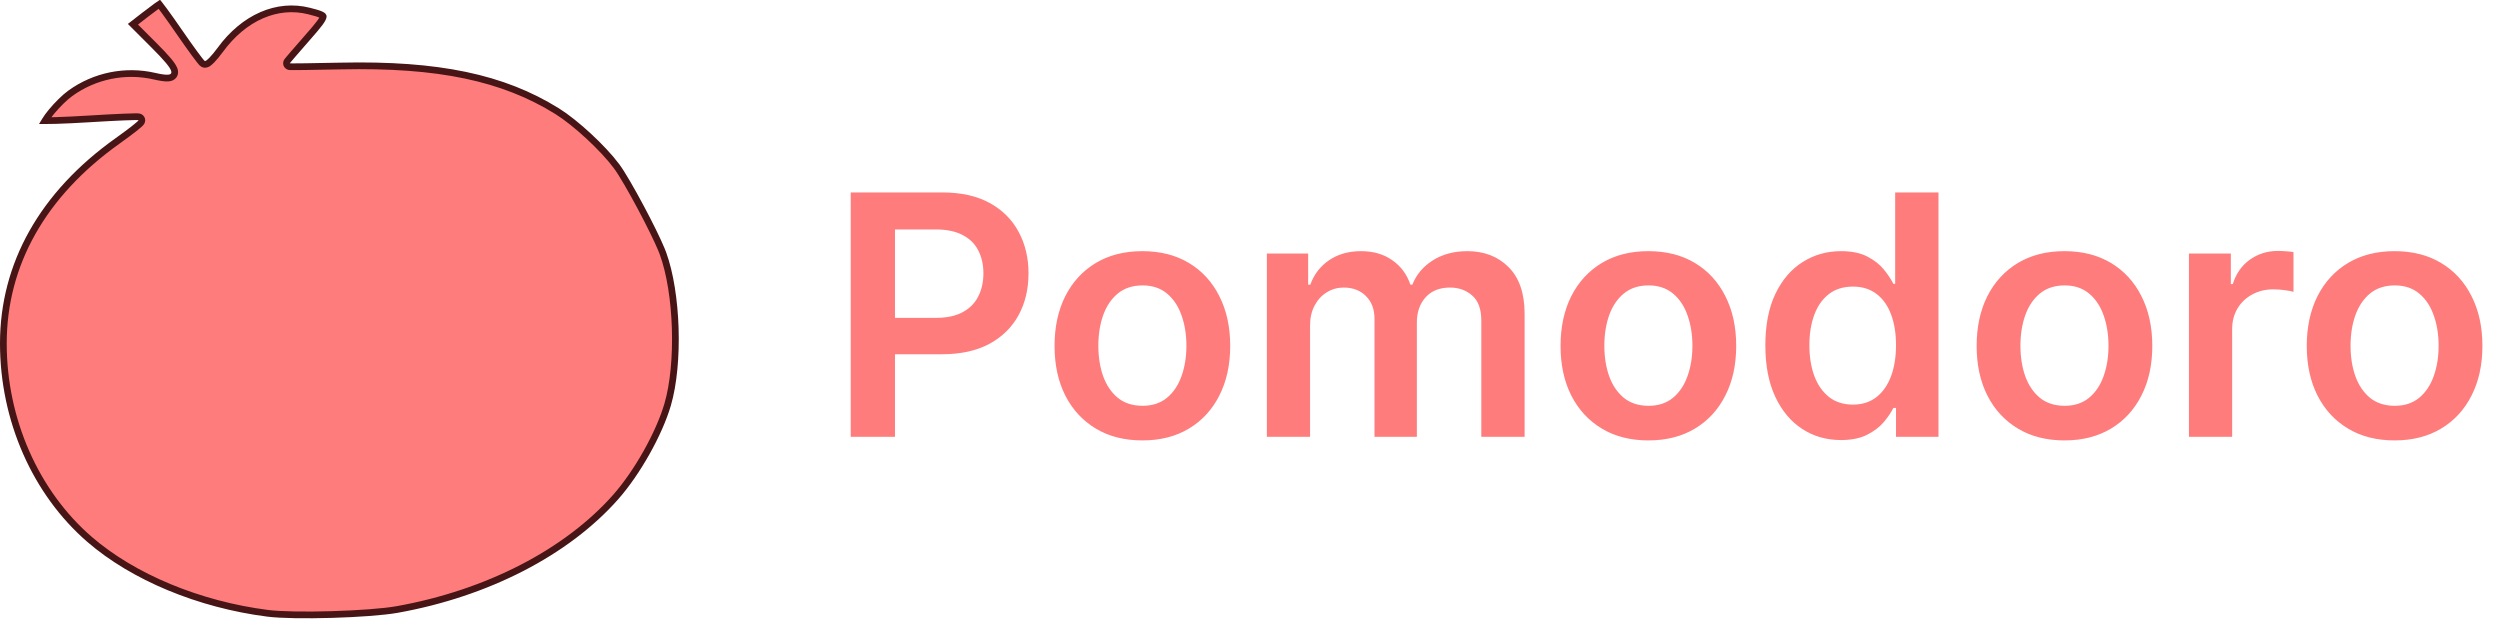
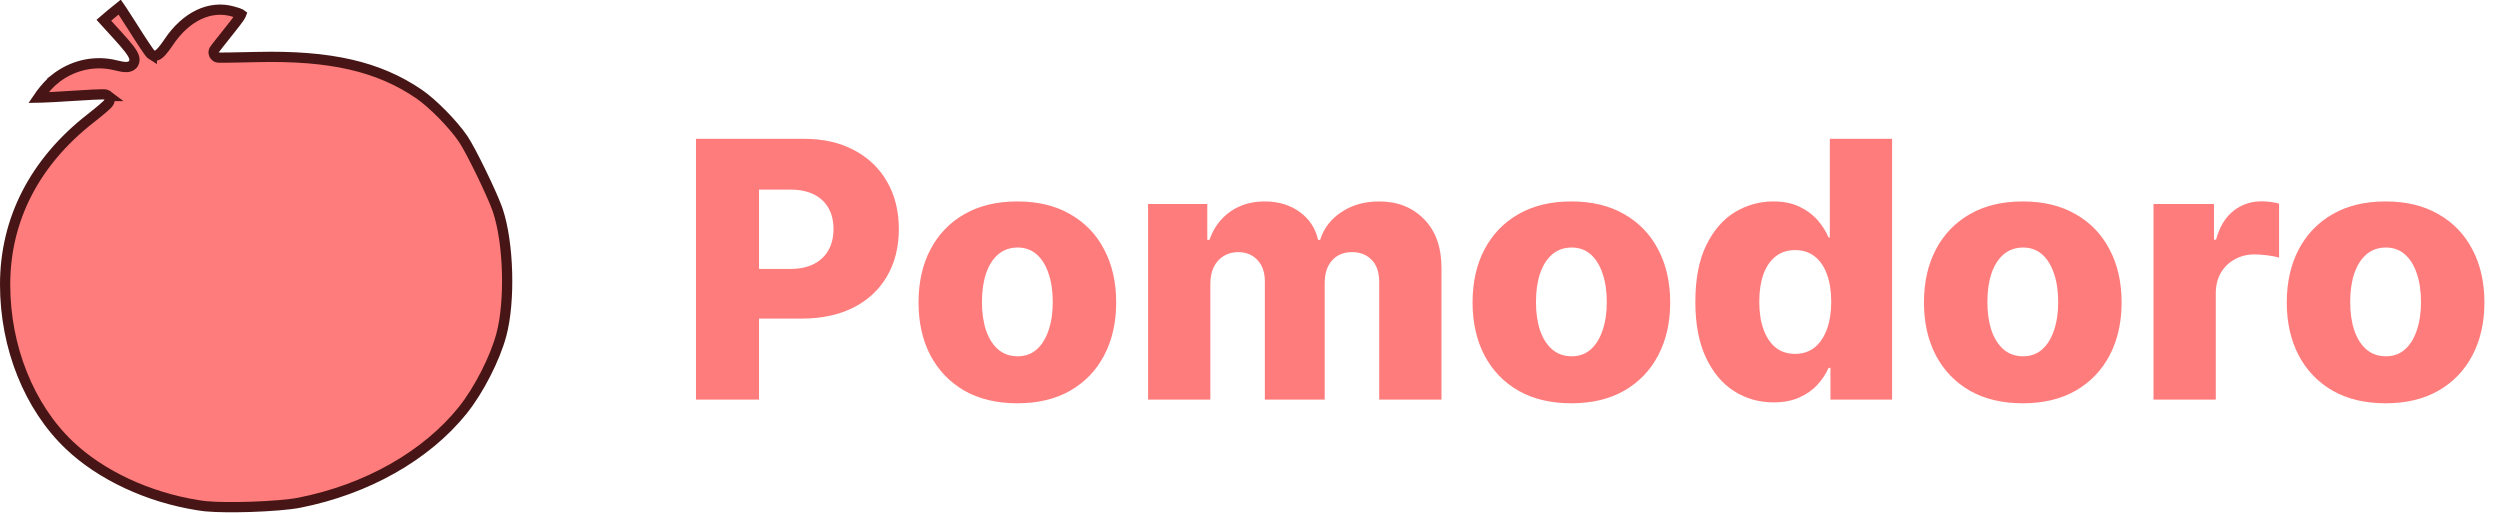
- <svg xmlns="http://www.w3.org/2000/svg" width="372" height="92" viewBox="0 0 372 92" fill="none">
-   <path d="M126.587 65V28.636H140.223C143.017 28.636 145.36 29.157 147.254 30.199C149.16 31.241 150.598 32.673 151.569 34.496C152.551 36.307 153.043 38.367 153.043 40.675C153.043 43.007 152.551 45.078 151.569 46.889C150.586 48.7 149.136 50.127 147.219 51.168C145.301 52.198 142.94 52.713 140.134 52.713H131.097V47.298H139.246C140.88 47.298 142.218 47.014 143.259 46.445C144.301 45.877 145.07 45.096 145.567 44.102C146.076 43.107 146.331 41.965 146.331 40.675C146.331 39.385 146.076 38.248 145.567 37.266C145.07 36.283 144.295 35.52 143.241 34.975C142.2 34.419 140.856 34.141 139.211 34.141H133.174V65H126.587ZM169.986 65.533C167.323 65.533 165.014 64.947 163.061 63.775C161.108 62.603 159.593 60.964 158.516 58.856C157.45 56.749 156.918 54.287 156.918 51.47C156.918 48.653 157.45 46.185 158.516 44.066C159.593 41.947 161.108 40.302 163.061 39.13C165.014 37.958 167.323 37.372 169.986 37.372C172.649 37.372 174.958 37.958 176.911 39.13C178.864 40.302 180.373 41.947 181.438 44.066C182.516 46.185 183.054 48.653 183.054 51.47C183.054 54.287 182.516 56.749 181.438 58.856C180.373 60.964 178.864 62.603 176.911 63.775C174.958 64.947 172.649 65.533 169.986 65.533ZM170.021 60.383C171.466 60.383 172.673 59.987 173.644 59.194C174.614 58.389 175.336 57.312 175.81 55.962C176.295 54.613 176.538 53.11 176.538 51.452C176.538 49.783 176.295 48.274 175.81 46.925C175.336 45.563 174.614 44.48 173.644 43.675C172.673 42.87 171.466 42.468 170.021 42.468C168.542 42.468 167.311 42.87 166.328 43.675C165.358 44.48 164.63 45.563 164.144 46.925C163.671 48.274 163.434 49.783 163.434 51.452C163.434 53.11 163.671 54.613 164.144 55.962C164.63 57.312 165.358 58.389 166.328 59.194C167.311 59.987 168.542 60.383 170.021 60.383ZM188.51 65V37.727H194.653V42.361H194.973C195.541 40.799 196.482 39.58 197.796 38.704C199.11 37.816 200.678 37.372 202.501 37.372C204.348 37.372 205.904 37.822 207.171 38.722C208.449 39.609 209.349 40.823 209.87 42.361H210.154C210.757 40.846 211.775 39.639 213.208 38.739C214.652 37.828 216.362 37.372 218.339 37.372C220.849 37.372 222.896 38.165 224.483 39.751C226.069 41.338 226.862 43.652 226.862 46.694V65H220.417V47.688C220.417 45.995 219.967 44.758 219.067 43.977C218.167 43.184 217.067 42.788 215.765 42.788C214.214 42.788 213.001 43.273 212.125 44.244C211.261 45.202 210.828 46.451 210.828 47.99V65H204.525V47.422C204.525 46.013 204.099 44.889 203.247 44.048C202.406 43.208 201.306 42.788 199.944 42.788C199.021 42.788 198.181 43.024 197.423 43.498C196.665 43.959 196.062 44.617 195.612 45.469C195.162 46.309 194.937 47.292 194.937 48.416V65H188.51ZM245.279 65.533C242.616 65.533 240.307 64.947 238.354 63.775C236.401 62.603 234.886 60.964 233.809 58.856C232.743 56.749 232.211 54.287 232.211 51.47C232.211 48.653 232.743 46.185 233.809 44.066C234.886 41.947 236.401 40.302 238.354 39.13C240.307 37.958 242.616 37.372 245.279 37.372C247.942 37.372 250.251 37.958 252.204 39.13C254.157 40.302 255.666 41.947 256.731 44.066C257.809 46.185 258.347 48.653 258.347 51.47C258.347 54.287 257.809 56.749 256.731 58.856C255.666 60.964 254.157 62.603 252.204 63.775C250.251 64.947 247.942 65.533 245.279 65.533ZM245.314 60.383C246.759 60.383 247.966 59.987 248.937 59.194C249.907 58.389 250.629 57.312 251.103 55.962C251.588 54.613 251.831 53.11 251.831 51.452C251.831 49.783 251.588 48.274 251.103 46.925C250.629 45.563 249.907 44.48 248.937 43.675C247.966 42.87 246.759 42.468 245.314 42.468C243.835 42.468 242.604 42.87 241.621 43.675C240.651 44.48 239.923 45.563 239.437 46.925C238.964 48.274 238.727 49.783 238.727 51.452C238.727 53.11 238.964 54.613 239.437 55.962C239.923 57.312 240.651 58.389 241.621 59.194C242.604 59.987 243.835 60.383 245.314 60.383ZM273.923 65.479C271.781 65.479 269.863 64.929 268.17 63.828C266.478 62.727 265.14 61.129 264.158 59.034C263.175 56.939 262.684 54.394 262.684 51.399C262.684 48.369 263.181 45.812 264.175 43.729C265.182 41.633 266.537 40.053 268.241 38.988C269.946 37.911 271.846 37.372 273.941 37.372C275.539 37.372 276.853 37.644 277.883 38.189C278.913 38.722 279.729 39.367 280.333 40.124C280.937 40.87 281.404 41.574 281.736 42.237H282.002V28.636H288.447V65H282.126V60.703H281.736C281.404 61.366 280.925 62.07 280.298 62.816C279.67 63.55 278.842 64.177 277.812 64.698C276.782 65.219 275.486 65.479 273.923 65.479ZM275.717 60.206C277.078 60.206 278.238 59.839 279.197 59.105C280.156 58.359 280.884 57.324 281.381 55.998C281.878 54.672 282.126 53.127 282.126 51.364C282.126 49.6 281.878 48.067 281.381 46.765C280.895 45.463 280.173 44.451 279.214 43.729C278.268 43.007 277.102 42.646 275.717 42.646C274.284 42.646 273.089 43.019 272.13 43.764C271.171 44.51 270.449 45.54 269.964 46.854C269.478 48.168 269.236 49.671 269.236 51.364C269.236 53.068 269.478 54.589 269.964 55.927C270.461 57.253 271.189 58.3 272.148 59.07C273.118 59.827 274.308 60.206 275.717 60.206ZM307.193 65.533C304.53 65.533 302.221 64.947 300.268 63.775C298.315 62.603 296.8 60.964 295.723 58.856C294.657 56.749 294.125 54.287 294.125 51.47C294.125 48.653 294.657 46.185 295.723 44.066C296.8 41.947 298.315 40.302 300.268 39.13C302.221 37.958 304.53 37.372 307.193 37.372C309.856 37.372 312.165 37.958 314.118 39.13C316.071 40.302 317.58 41.947 318.645 44.066C319.723 46.185 320.261 48.653 320.261 51.47C320.261 54.287 319.723 56.749 318.645 58.856C317.58 60.964 316.071 62.603 314.118 63.775C312.165 64.947 309.856 65.533 307.193 65.533ZM307.229 60.383C308.673 60.383 309.88 59.987 310.851 59.194C311.821 58.389 312.543 57.312 313.017 55.962C313.502 54.613 313.745 53.11 313.745 51.452C313.745 49.783 313.502 48.274 313.017 46.925C312.543 45.563 311.821 44.48 310.851 43.675C309.88 42.87 308.673 42.468 307.229 42.468C305.749 42.468 304.518 42.87 303.535 43.675C302.565 44.48 301.837 45.563 301.351 46.925C300.878 48.274 300.641 49.783 300.641 51.452C300.641 53.11 300.878 54.613 301.351 55.962C301.837 57.312 302.565 58.389 303.535 59.194C304.518 59.987 305.749 60.383 307.229 60.383ZM325.717 65V37.727H331.949V42.273H332.233C332.73 40.698 333.582 39.485 334.79 38.633C336.009 37.769 337.4 37.337 338.962 37.337C339.317 37.337 339.714 37.354 340.152 37.39C340.602 37.414 340.975 37.455 341.271 37.514V43.427C340.998 43.332 340.566 43.249 339.974 43.178C339.394 43.095 338.832 43.054 338.288 43.054C337.116 43.054 336.062 43.309 335.127 43.818C334.204 44.315 333.476 45.007 332.943 45.895C332.411 46.783 332.144 47.807 332.144 48.967V65H325.717ZM356.314 65.533C353.651 65.533 351.343 64.947 349.389 63.775C347.436 62.603 345.921 60.964 344.844 58.856C343.779 56.749 343.246 54.287 343.246 51.47C343.246 48.653 343.779 46.185 344.844 44.066C345.921 41.947 347.436 40.302 349.389 39.13C351.343 37.958 353.651 37.372 356.314 37.372C358.977 37.372 361.286 37.958 363.239 39.13C365.192 40.302 366.701 41.947 367.767 44.066C368.844 46.185 369.382 48.653 369.382 51.47C369.382 54.287 368.844 56.749 367.767 58.856C366.701 60.964 365.192 62.603 363.239 63.775C361.286 64.947 358.977 65.533 356.314 65.533ZM356.35 60.383C357.794 60.383 359.001 59.987 359.972 59.194C360.942 58.389 361.664 57.312 362.138 55.962C362.623 54.613 362.866 53.11 362.866 51.452C362.866 49.783 362.623 48.274 362.138 46.925C361.664 45.563 360.942 44.48 359.972 43.675C359.001 42.87 357.794 42.468 356.35 42.468C354.87 42.468 353.639 42.87 352.656 43.675C351.686 44.48 350.958 45.563 350.472 46.925C349.999 48.274 349.762 49.783 349.762 51.452C349.762 53.11 349.999 54.613 350.472 55.962C350.958 57.312 351.686 58.389 352.656 59.194C353.639 59.987 354.87 60.383 356.35 60.383Z" fill="#FF7C7C" />
-   <path d="M23.733 0.662C23.907 0.88 24.149 1.2 24.442 1.6C25.029 2.399 25.814 3.506 26.652 4.724C27.495 5.948 28.302 7.083 28.922 7.928C29.232 8.349 29.497 8.702 29.699 8.957C29.8 9.084 29.888 9.192 29.96 9.273C29.995 9.314 30.032 9.352 30.065 9.386C30.088 9.408 30.146 9.465 30.222 9.508C30.442 9.632 30.657 9.568 30.738 9.538C30.841 9.501 30.934 9.444 31.01 9.391C31.165 9.281 31.339 9.123 31.518 8.94C31.88 8.571 32.318 8.045 32.751 7.451V7.45C36.305 2.567 41.275 0.448 45.983 1.64C46.827 1.853 47.398 2.011 47.762 2.181C48.12 2.348 48.097 2.439 48.097 2.45C48.097 2.498 48.08 2.596 47.994 2.771C47.91 2.942 47.774 3.156 47.575 3.425C47.177 3.964 46.572 4.666 45.741 5.612C44.919 6.55 44.17 7.411 43.627 8.042C43.356 8.357 43.134 8.617 42.98 8.801C42.904 8.892 42.842 8.967 42.798 9.021C42.777 9.048 42.757 9.074 42.74 9.097C42.733 9.107 42.72 9.124 42.708 9.143C42.703 9.151 42.691 9.17 42.68 9.193C42.674 9.205 42.664 9.226 42.654 9.254C42.647 9.274 42.627 9.336 42.627 9.417C42.627 9.673 42.806 9.804 42.846 9.831C42.903 9.87 42.955 9.888 42.973 9.894C43.014 9.907 43.05 9.913 43.06 9.915C43.089 9.919 43.117 9.921 43.134 9.922C43.171 9.924 43.218 9.927 43.27 9.928C43.377 9.93 43.531 9.931 43.724 9.931C44.11 9.931 44.667 9.926 45.352 9.917C46.724 9.9 48.614 9.867 50.692 9.822C65.234 9.51 74.852 11.54 82.899 16.543C85.64 18.246 89.713 22.013 91.74 24.724V24.725C92.512 25.755 93.984 28.301 95.402 30.966C96.642 33.295 97.815 35.664 98.421 37.126L98.644 37.694C99.718 40.624 100.345 44.714 100.475 48.861C100.604 53.008 100.234 57.157 99.346 60.199C98.085 64.516 94.828 70.317 91.616 73.953C84.353 82.178 72.519 88.29 59.105 90.691C57.05 91.059 53.225 91.329 49.395 91.441C45.564 91.554 41.792 91.509 39.84 91.26H39.841C29.607 89.954 19.802 85.871 13.304 80.241C5.275 73.286 0.5 62.444 0.5 51.109C0.5 39.332 6.351 28.901 17.491 20.968C18.474 20.268 19.352 19.615 19.977 19.124C20.287 18.88 20.542 18.67 20.716 18.514C20.8 18.438 20.879 18.363 20.938 18.296C20.963 18.267 21.008 18.214 21.043 18.146C21.059 18.115 21.093 18.043 21.102 17.946C21.113 17.835 21.09 17.654 20.936 17.516C20.869 17.456 20.803 17.429 20.778 17.419C20.745 17.406 20.716 17.398 20.698 17.394C20.662 17.385 20.628 17.381 20.605 17.379C20.556 17.373 20.5 17.37 20.443 17.368C20.327 17.364 20.169 17.364 19.979 17.367C19.595 17.373 19.054 17.39 18.398 17.417C17.087 17.471 15.3 17.566 13.357 17.686C11.421 17.807 9.634 17.891 8.317 17.93C7.658 17.949 7.121 17.957 6.743 17.952C6.728 17.952 6.713 17.95 6.698 17.95C6.706 17.937 6.713 17.923 6.721 17.909C6.922 17.567 7.255 17.11 7.669 16.611C8.499 15.611 9.594 14.511 10.461 13.885C14.088 11.266 18.644 10.339 22.983 11.334C23.821 11.527 24.507 11.642 24.987 11.614C25.221 11.601 25.5 11.551 25.715 11.371C25.973 11.155 26.03 10.85 25.986 10.581C25.947 10.339 25.826 10.091 25.678 9.854C25.524 9.607 25.314 9.329 25.056 9.02C24.539 8.4 23.793 7.617 22.826 6.651L19.782 3.607L21.622 2.175L21.621 2.174C22.246 1.687 22.836 1.248 23.28 0.93C23.447 0.81 23.592 0.711 23.709 0.633C23.717 0.642 23.725 0.652 23.733 0.662Z" fill="#FF7C7C" stroke="#471515" />
+ <svg xmlns="http://www.w3.org/2000/svg" width="244" height="50" viewBox="0 0 244 50" fill="none">
+   <path d="M11.884 0.986C12.173 1.419 12.56 2.018 12.975 2.679C13.393 3.345 13.793 3.964 14.102 4.426C14.256 4.656 14.389 4.85 14.491 4.992C14.542 5.062 14.588 5.124 14.627 5.173C14.646 5.197 14.668 5.223 14.69 5.247C14.702 5.259 14.751 5.313 14.82 5.356V5.355C15.041 5.492 15.256 5.417 15.318 5.393C15.402 5.359 15.47 5.311 15.515 5.276C15.609 5.203 15.707 5.105 15.799 5.002C15.988 4.791 16.211 4.495 16.43 4.166C18.156 1.562 20.514 0.504 22.691 1.109C23.116 1.228 23.37 1.306 23.521 1.384C23.526 1.386 23.531 1.389 23.535 1.392C23.532 1.4 23.53 1.411 23.525 1.421C23.491 1.498 23.432 1.602 23.337 1.743C23.146 2.027 22.852 2.4 22.439 2.917C22.032 3.427 21.661 3.895 21.392 4.239C21.257 4.411 21.146 4.553 21.069 4.654C21.031 4.704 21 4.747 20.977 4.778C20.965 4.793 20.953 4.811 20.942 4.827C20.938 4.834 20.928 4.848 20.919 4.864C20.915 4.872 20.905 4.89 20.895 4.912C20.89 4.923 20.881 4.943 20.873 4.969C20.87 4.978 20.864 4.997 20.859 5.022L20.851 5.118L20.856 5.201C20.886 5.383 21.009 5.487 21.051 5.519C21.108 5.562 21.162 5.582 21.181 5.589C21.225 5.605 21.262 5.612 21.271 5.613C21.299 5.618 21.323 5.619 21.333 5.62C21.358 5.622 21.387 5.623 21.414 5.624C21.471 5.625 21.549 5.626 21.645 5.626C21.839 5.626 22.116 5.623 22.456 5.618C23.136 5.609 24.072 5.591 25.102 5.566C32.268 5.397 36.967 6.496 40.889 9.173C42.217 10.079 44.212 12.104 45.201 13.556C45.572 14.1 46.294 15.469 46.997 16.92C47.611 18.186 48.188 19.465 48.483 20.247L48.592 20.551C49.114 22.116 49.424 24.317 49.487 26.561C49.551 28.803 49.368 31.036 48.935 32.664C48.319 34.981 46.721 38.107 45.15 40.059C41.596 44.477 35.795 47.771 29.208 49.065C28.214 49.261 26.339 49.407 24.444 49.469C22.785 49.522 21.164 49.508 20.154 49.416L19.761 49.372L19.291 49.302C14.445 48.531 9.844 46.377 6.769 43.452C2.848 39.723 0.5 33.891 0.5 27.776C0.5 21.442 3.364 15.836 8.823 11.568C9.311 11.187 9.75 10.829 10.062 10.559C10.218 10.425 10.349 10.306 10.441 10.216C10.485 10.173 10.532 10.124 10.57 10.076C10.586 10.056 10.621 10.011 10.649 9.951C10.663 9.923 10.691 9.859 10.699 9.771C10.707 9.678 10.692 9.51 10.555 9.371H10.556L10.553 9.369C10.552 9.368 10.552 9.367 10.551 9.366H10.55C10.485 9.303 10.42 9.272 10.394 9.261C10.36 9.246 10.332 9.238 10.315 9.233C10.28 9.225 10.25 9.221 10.233 9.219C10.198 9.214 10.161 9.212 10.13 9.211C10.065 9.209 9.982 9.209 9.886 9.211C9.692 9.214 9.421 9.223 9.096 9.237C8.444 9.267 7.557 9.319 6.594 9.385C5.637 9.45 4.756 9.496 4.108 9.517C3.974 9.521 3.851 9.523 3.74 9.525C3.816 9.412 3.905 9.288 4.005 9.156C4.41 8.621 4.938 8.04 5.345 7.718L5.344 7.717C6.971 6.427 8.981 5.924 10.924 6.294L11.312 6.38C11.724 6.484 12.101 6.558 12.387 6.54C12.526 6.531 12.739 6.496 12.909 6.34C13.111 6.154 13.143 5.908 13.115 5.722C13.09 5.553 13.015 5.391 12.937 5.252C12.854 5.106 12.743 4.946 12.612 4.773C12.35 4.428 11.975 3.997 11.495 3.471L10.137 1.979L10.876 1.347C11.178 1.089 11.463 0.856 11.678 0.687C11.738 0.773 11.808 0.873 11.884 0.986Z" fill="#FF7C7C" stroke="#471515" />
+   <path d="M67.927 39V13.546H78.441C80.347 13.546 81.992 13.918 83.376 14.664C84.768 15.402 85.841 16.433 86.595 17.759C87.349 19.076 87.726 20.609 87.726 22.358C87.726 24.114 87.341 25.651 86.57 26.969C85.808 28.278 84.718 29.293 83.301 30.014C81.884 30.735 80.202 31.095 78.255 31.095H71.767V26.248H77.112C78.04 26.248 78.814 26.086 79.436 25.763C80.066 25.44 80.542 24.988 80.865 24.408C81.188 23.82 81.35 23.137 81.35 22.358C81.35 21.57 81.188 20.891 80.865 20.319C80.542 19.739 80.066 19.292 79.436 18.977C78.806 18.662 78.031 18.505 77.112 18.505H74.079V39H67.927ZM99.294 39.36C97.289 39.36 95.565 38.95 94.124 38.13C92.69 37.301 91.584 36.15 90.805 34.675C90.034 33.191 89.649 31.472 89.649 29.517C89.649 27.553 90.034 25.834 90.805 24.359C91.584 22.875 92.69 21.724 94.124 20.903C95.565 20.075 97.289 19.66 99.294 19.66C101.299 19.66 103.019 20.075 104.452 20.903C105.894 21.724 107 22.875 107.771 24.359C108.55 25.834 108.939 27.553 108.939 29.517C108.939 31.472 108.55 33.191 107.771 34.675C107 36.15 105.894 37.301 104.452 38.13C103.019 38.95 101.299 39.36 99.294 39.36ZM99.331 34.774C100.061 34.774 100.678 34.55 101.183 34.103C101.689 33.656 102.074 33.034 102.339 32.239C102.613 31.443 102.749 30.523 102.749 29.479C102.749 28.419 102.613 27.491 102.339 26.695C102.074 25.9 101.689 25.278 101.183 24.831C100.678 24.384 100.061 24.16 99.331 24.16C98.577 24.16 97.939 24.384 97.417 24.831C96.904 25.278 96.51 25.9 96.237 26.695C95.971 27.491 95.839 28.419 95.839 29.479C95.839 30.523 95.971 31.443 96.237 32.239C96.51 33.034 96.904 33.656 97.417 34.103C97.939 34.55 98.577 34.774 99.331 34.774ZM112.052 39V19.909H117.832V23.414H118.043C118.441 22.254 119.112 21.338 120.057 20.667C121.001 19.996 122.128 19.66 123.437 19.66C124.763 19.66 125.898 20 126.843 20.68C127.788 21.359 128.388 22.271 128.645 23.414H128.844C129.2 22.279 129.896 21.372 130.932 20.692C131.968 20.004 133.19 19.66 134.599 19.66C136.405 19.66 137.872 20.241 138.998 21.401C140.125 22.552 140.689 24.135 140.689 26.148V39H134.611V27.541C134.611 26.588 134.367 25.863 133.878 25.365C133.389 24.86 132.755 24.607 131.976 24.607C131.139 24.607 130.48 24.881 130 25.428C129.528 25.966 129.291 26.691 129.291 27.603V39H123.45V27.478C123.45 26.592 123.21 25.892 122.729 25.378C122.248 24.864 121.614 24.607 120.827 24.607C120.297 24.607 119.829 24.736 119.423 24.992C119.017 25.241 118.698 25.597 118.466 26.061C118.242 26.525 118.13 27.072 118.13 27.702V39H112.052ZM153.366 39.36C151.361 39.36 149.638 38.95 148.196 38.13C146.762 37.301 145.656 36.15 144.877 34.675C144.107 33.191 143.722 31.472 143.722 29.517C143.722 27.553 144.107 25.834 144.877 24.359C145.656 22.875 146.762 21.724 148.196 20.903C149.638 20.075 151.361 19.66 153.366 19.66C155.372 19.66 157.091 20.075 158.524 20.903C159.966 21.724 161.072 22.875 161.843 24.359C162.622 25.834 163.011 27.553 163.011 29.517C163.011 31.472 162.622 33.191 161.843 34.675C161.072 36.15 159.966 37.301 158.524 38.13C157.091 38.95 155.372 39.36 153.366 39.36ZM153.404 34.774C154.133 34.774 154.75 34.55 155.256 34.103C155.761 33.656 156.146 33.034 156.411 32.239C156.685 31.443 156.822 30.523 156.822 29.479C156.822 28.419 156.685 27.491 156.411 26.695C156.146 25.9 155.761 25.278 155.256 24.831C154.75 24.384 154.133 24.16 153.404 24.16C152.65 24.16 152.012 24.384 151.49 24.831C150.976 25.278 150.582 25.9 150.309 26.695C150.044 27.491 149.911 28.419 149.911 29.479C149.911 30.523 150.044 31.443 150.309 32.239C150.582 33.034 150.976 33.656 151.49 34.103C152.012 34.55 152.65 34.774 153.404 34.774ZM173.097 39.273C171.689 39.273 170.409 38.909 169.257 38.18C168.105 37.45 167.185 36.357 166.498 34.898C165.81 33.44 165.466 31.63 165.466 29.467C165.466 27.221 165.822 25.374 166.535 23.924C167.247 22.474 168.18 21.401 169.331 20.704C170.491 20.009 171.738 19.66 173.073 19.66C174.075 19.66 174.933 19.834 175.645 20.183C176.358 20.522 176.946 20.961 177.41 21.5C177.874 22.039 178.226 22.598 178.467 23.178H178.591V13.546H184.669V39H178.653V35.905H178.467C178.21 36.493 177.845 37.044 177.373 37.558C176.901 38.072 176.308 38.486 175.596 38.801C174.891 39.116 174.059 39.273 173.097 39.273ZM175.21 34.538C175.948 34.538 176.578 34.331 177.1 33.916C177.622 33.494 178.023 32.901 178.305 32.139C178.587 31.377 178.728 30.482 178.728 29.454C178.728 28.41 178.587 27.512 178.305 26.758C178.032 26.003 177.63 25.423 177.1 25.017C176.578 24.611 175.948 24.408 175.21 24.408C174.456 24.408 173.818 24.616 173.296 25.03C172.774 25.444 172.377 26.028 172.103 26.782C171.838 27.536 171.705 28.427 171.705 29.454C171.705 30.482 171.842 31.377 172.116 32.139C172.389 32.901 172.783 33.494 173.296 33.916C173.818 34.331 174.456 34.538 175.21 34.538ZM197.424 39.36C195.419 39.36 193.695 38.95 192.254 38.13C190.82 37.301 189.714 36.15 188.935 34.675C188.164 33.191 187.779 31.472 187.779 29.517C187.779 27.553 188.164 25.834 188.935 24.359C189.714 22.875 190.82 21.724 192.254 20.903C193.695 20.075 195.419 19.66 197.424 19.66C199.429 19.66 201.149 20.075 202.582 20.903C204.024 21.724 205.13 22.875 205.901 24.359C206.679 25.834 207.069 27.553 207.069 29.517C207.069 31.472 206.679 33.191 205.901 34.675C205.13 36.15 204.024 37.301 202.582 38.13C201.149 38.95 199.429 39.36 197.424 39.36ZM197.461 34.774C198.19 34.774 198.808 34.55 199.313 34.103C199.819 33.656 200.204 33.034 200.469 32.239C200.743 31.443 200.879 30.523 200.879 29.479C200.879 28.419 200.743 27.491 200.469 26.695C200.204 25.9 199.819 25.278 199.313 24.831C198.808 24.384 198.19 24.16 197.461 24.16C196.707 24.16 196.069 24.384 195.547 24.831C195.033 25.278 194.64 25.9 194.366 26.695C194.101 27.491 193.969 28.419 193.969 29.479C193.969 30.523 194.101 31.443 194.366 32.239C194.64 33.034 195.033 33.656 195.547 34.103C196.069 34.55 196.707 34.774 197.461 34.774ZM210.182 39V19.909H216.086V23.389H216.285C216.633 22.13 217.201 21.193 217.988 20.58C218.775 19.959 219.691 19.648 220.735 19.648C221.016 19.648 221.306 19.669 221.605 19.71C221.903 19.743 222.18 19.797 222.437 19.872V25.154C222.147 25.055 221.766 24.976 221.294 24.918C220.83 24.86 220.416 24.831 220.051 24.831C219.33 24.831 218.68 24.992 218.1 25.316C217.528 25.631 217.076 26.074 216.745 26.646C216.422 27.209 216.26 27.872 216.26 28.634V39H210.182ZM232.834 39.36C230.829 39.36 229.105 38.95 227.664 38.13C226.23 37.301 225.124 36.15 224.345 34.675C223.575 33.191 223.189 31.472 223.189 29.517C223.189 27.553 223.575 25.834 224.345 24.359C225.124 22.875 226.23 21.724 227.664 20.903C229.105 20.075 230.829 19.66 232.834 19.66C234.839 19.66 236.559 20.075 237.992 20.903C239.434 21.724 240.54 22.875 241.311 24.359C242.09 25.834 242.479 27.553 242.479 29.517C242.479 31.472 242.09 33.191 241.311 34.675C240.54 36.15 239.434 37.301 237.992 38.13C236.559 38.95 234.839 39.36 232.834 39.36ZM232.871 34.774C233.601 34.774 234.218 34.55 234.723 34.103C235.229 33.656 235.614 33.034 235.879 32.239C236.153 31.443 236.289 30.523 236.289 29.479C236.289 28.419 236.153 27.491 235.879 26.695C235.614 25.9 235.229 25.278 234.723 24.831C234.218 24.384 233.601 24.16 232.871 24.16C232.117 24.16 231.479 24.384 230.957 24.831C230.444 25.278 230.05 25.9 229.777 26.695C229.511 27.491 229.379 28.419 229.379 29.479C229.379 30.523 229.511 31.443 229.777 32.239C230.05 33.034 230.444 33.656 230.957 34.103C231.479 34.55 232.117 34.774 232.871 34.774Z" fill="#FF7C7C" />
</svg>
